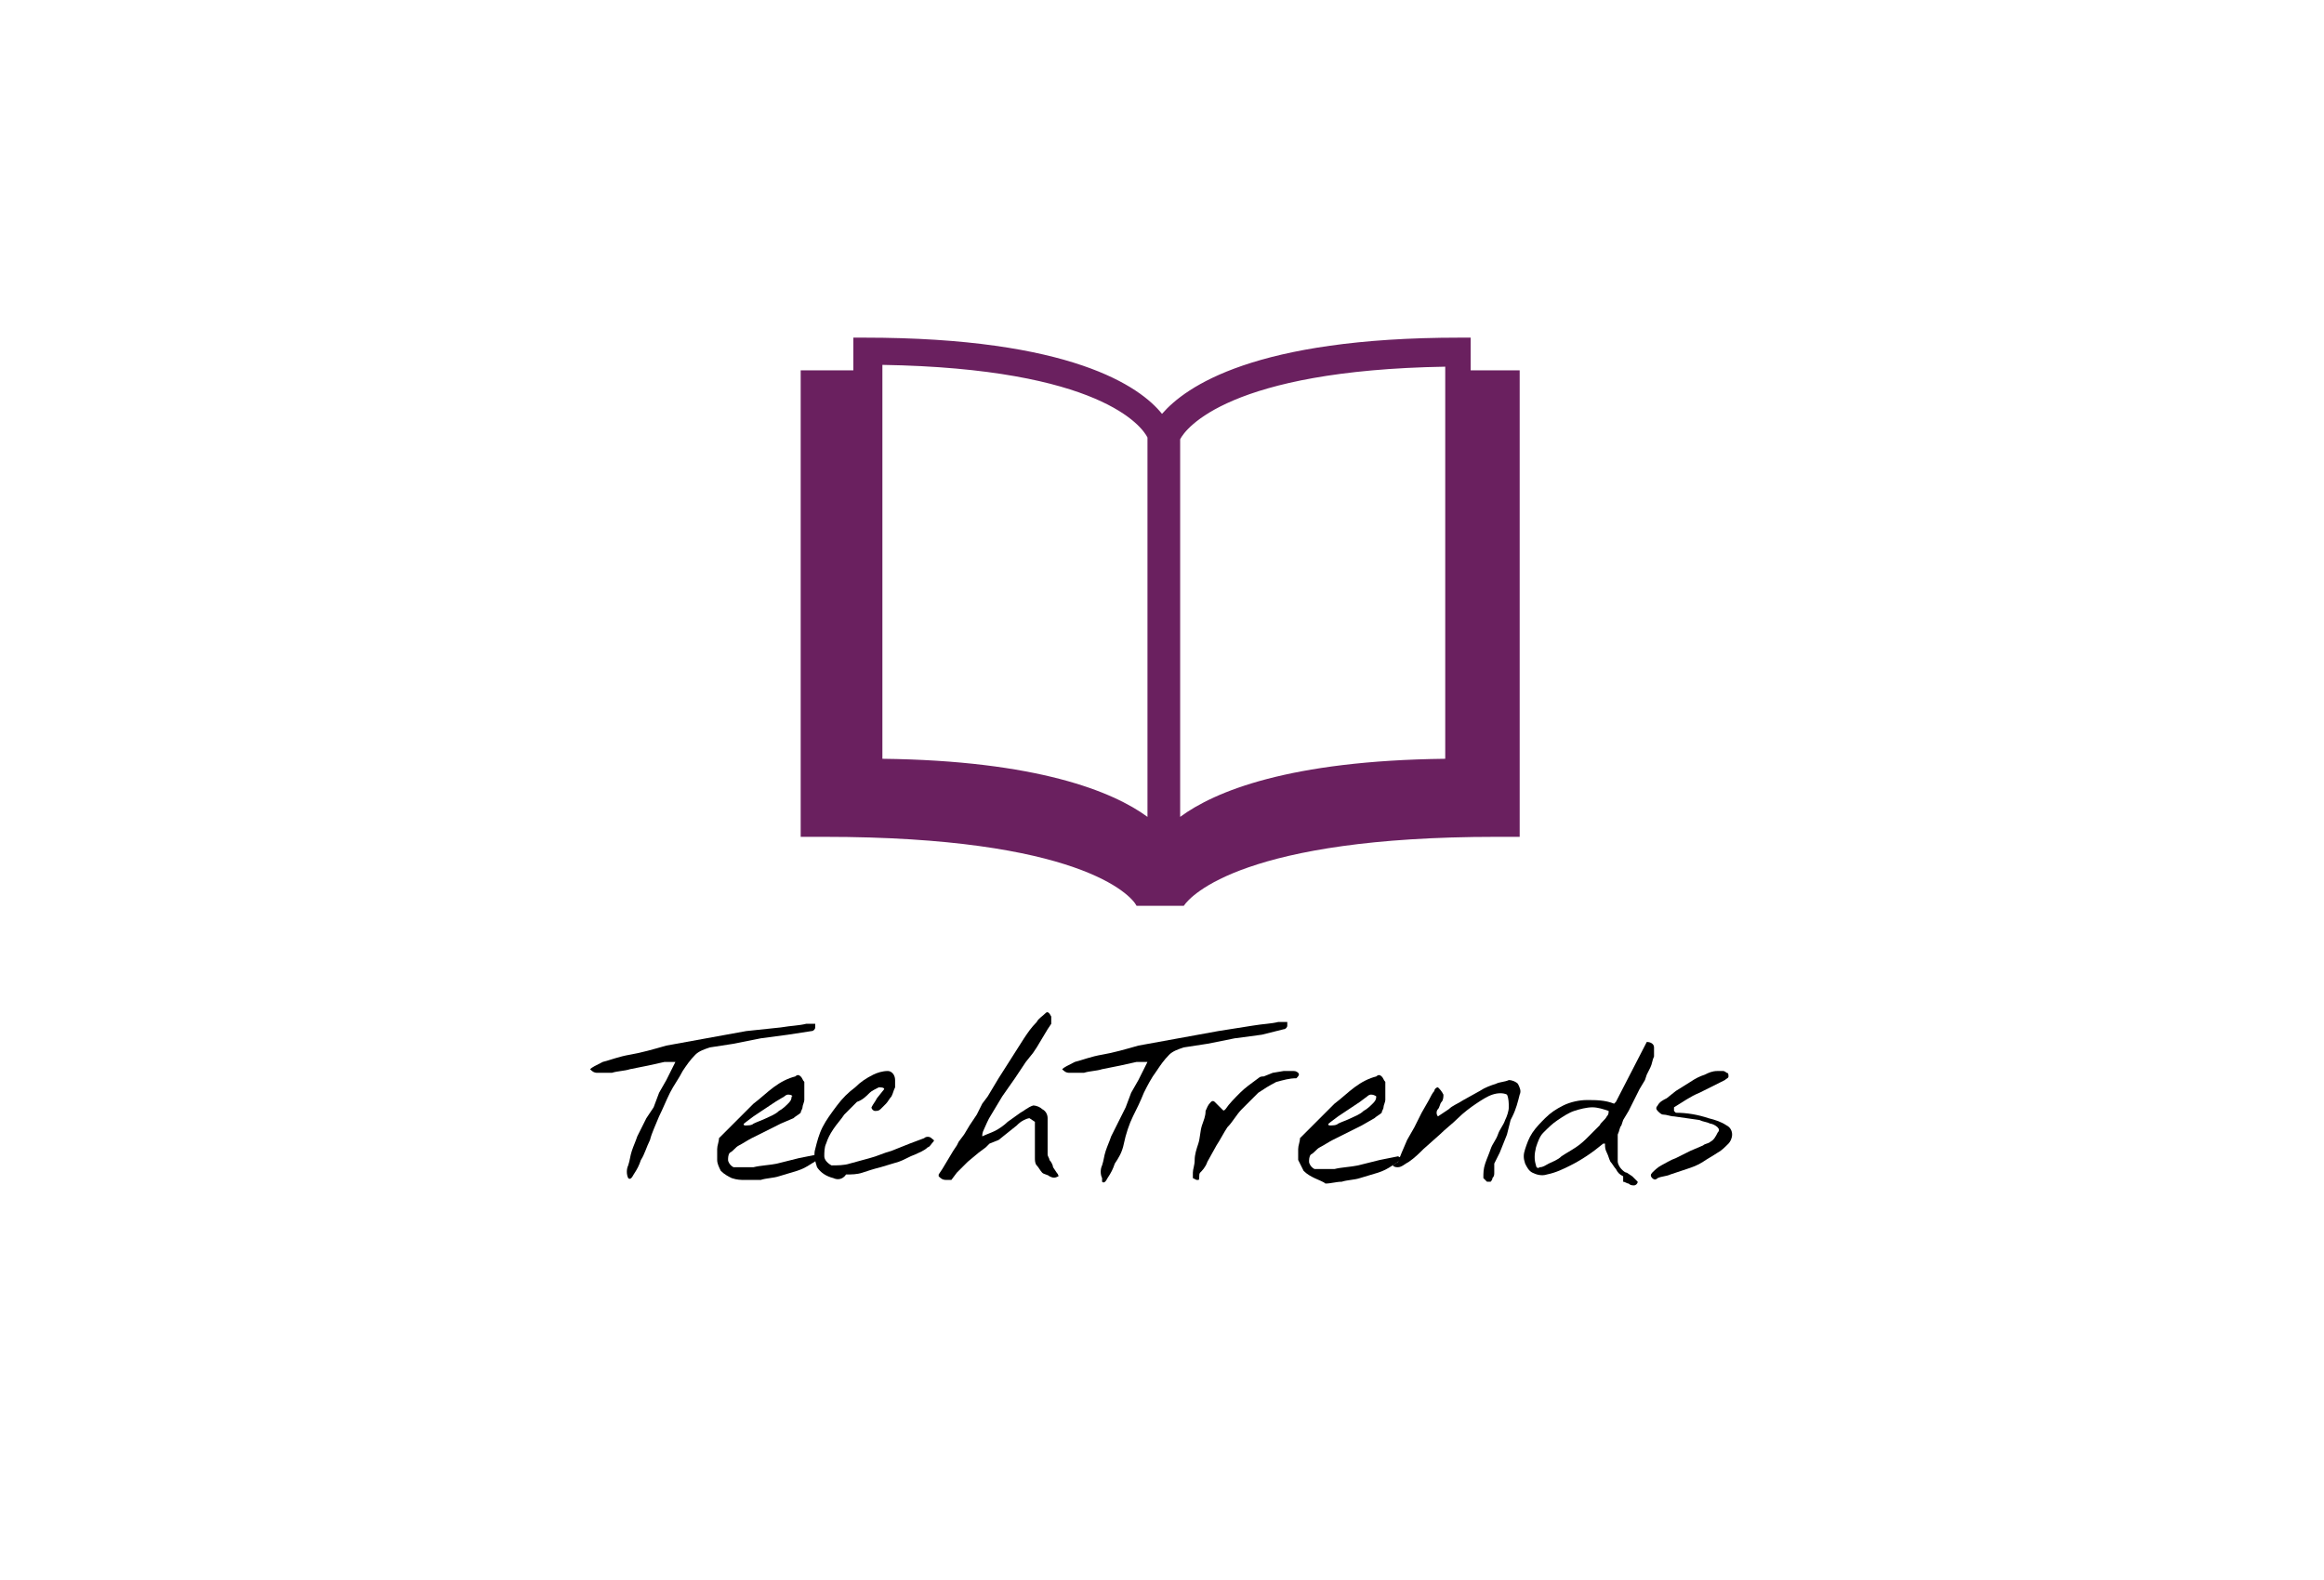
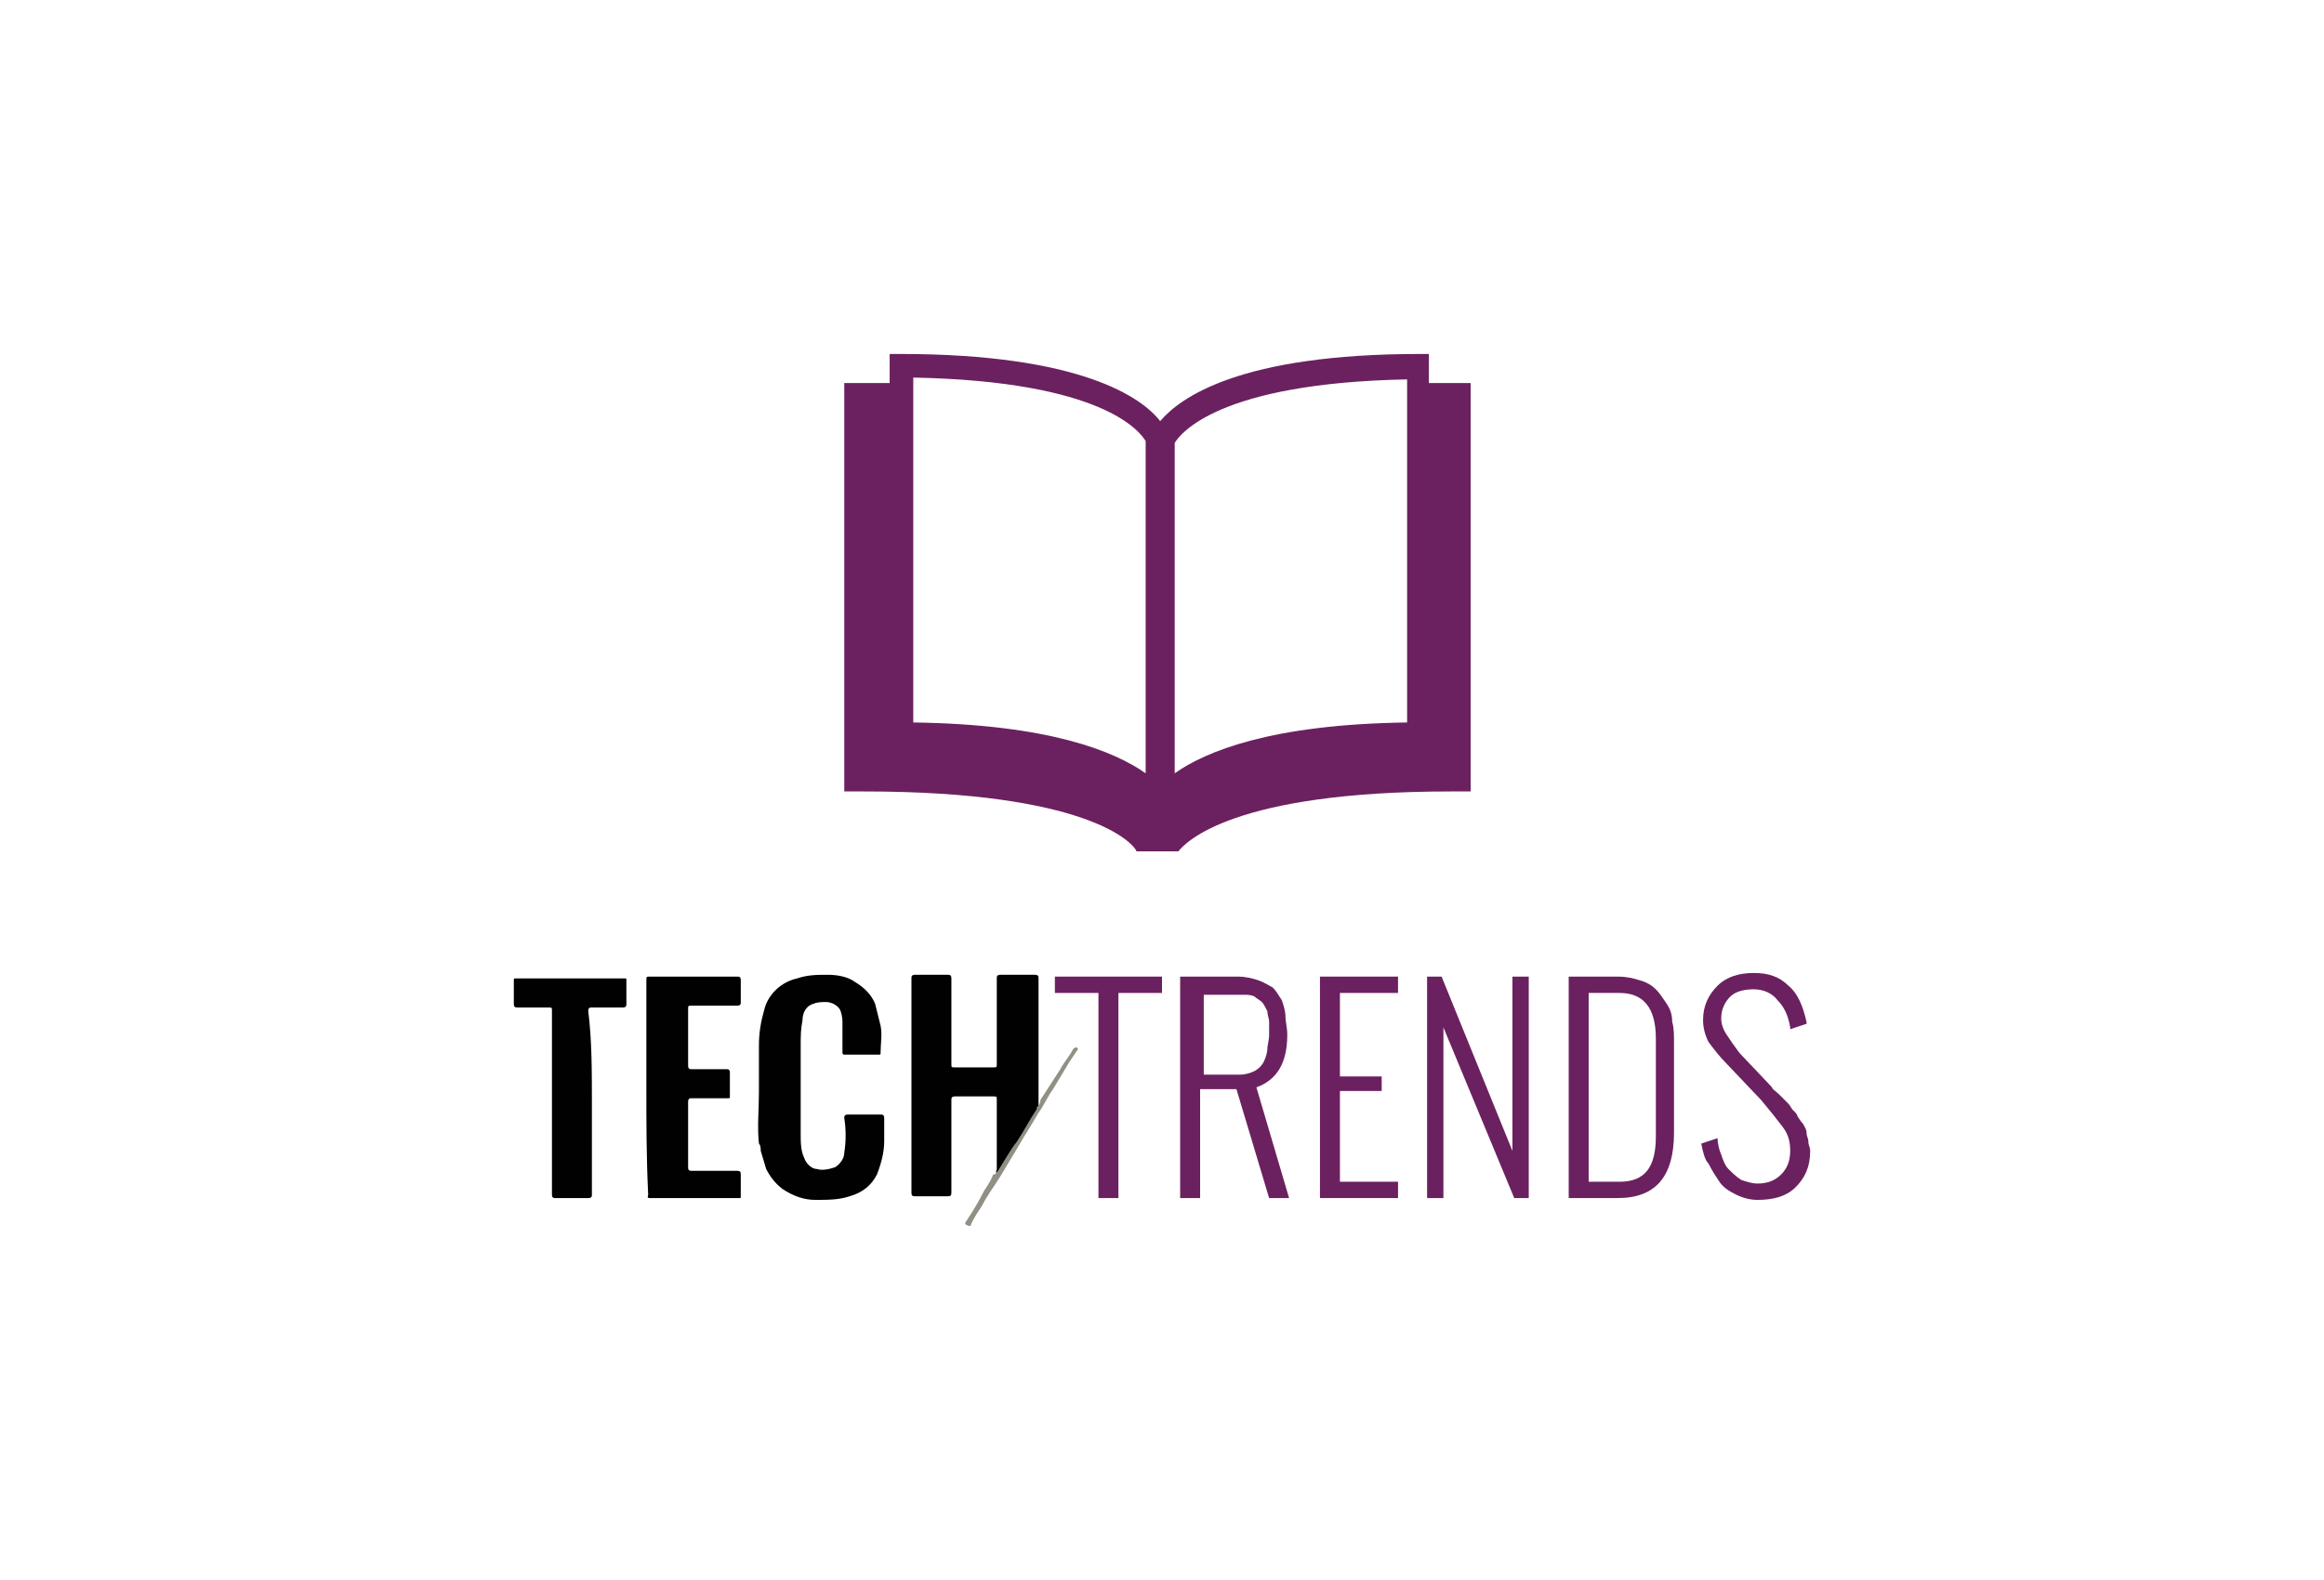
<svg xmlns="http://www.w3.org/2000/svg" version="1.1" id="Calque_1" x="0px" y="0px" viewBox="0 0 128 87" style="enable-background:new 0 0 128 87;" xml:space="preserve">
  <style type="text/css">
	.st0{fill:none;}
- 	.st1{fill:#6A205F;}
+ 	.st1{fill:#6B215F;}
+ 	.st2{fill:#010101;}
+ 	.st3{fill:#929085;}
</style>
  <g id="Calque_2">
    <rect class="st0" width="128" height="87" />
  </g>
-   <path class="st1" d="M82.6,20.4H81v-1.8h-0.6c-11.3,0-15.1,2.7-16.4,4.2c-1.2-1.5-5-4.2-16.4-4.2h-0.6v1.8h-1.6h-1.3v25.7h1.3  c14,0,16.9,3.2,17.2,3.8h2.6c0.4-0.6,3.4-3.8,17.2-3.8h1.3V20.4H82.6z M63.2,45c-1.9-1.4-6.1-3.1-14.6-3.2V20.1  c12,0.2,14.3,3.4,14.6,4V45z M79.6,41.8c-8.6,0.1-12.7,1.8-14.6,3.2V24.2c0.3-0.6,2.7-3.8,14.6-4V41.8z" />
-   <path d="M34.6,64.9c-0.1-0.2-0.1-0.5,0-0.7c0.1-0.3,0.1-0.5,0.2-0.8c0.1-0.3,0.2-0.5,0.3-0.8l0.3-0.6l0.2-0.4L36,61l0.3-0.8l0.4-0.7  l0.3-0.6l0.2-0.4c-0.2,0-0.4,0-0.6,0l-0.9,0.2l-1,0.2c-0.3,0.1-0.7,0.1-1,0.2c-0.3,0-0.5,0-0.8,0c-0.2,0-0.3-0.1-0.4-0.2  c0.1-0.1,0.3-0.2,0.7-0.4c0.4-0.1,0.9-0.3,1.5-0.4c0.6-0.1,1.3-0.3,2-0.5l2.2-0.4l2.2-0.4l1.9-0.2c0.6-0.1,1-0.1,1.4-0.2  c0.3,0,0.5,0,0.5,0c0,0.1,0,0.2,0,0.2c0,0.1-0.1,0.2-0.2,0.2L43.4,57l-1.5,0.2l-1.5,0.3l-1.3,0.2c-0.3,0.1-0.6,0.2-0.8,0.4  c-0.3,0.3-0.5,0.6-0.7,0.9c-0.2,0.4-0.5,0.8-0.7,1.2c-0.2,0.4-0.4,0.9-0.6,1.3c-0.2,0.5-0.4,0.9-0.5,1.3c-0.2,0.4-0.3,0.8-0.5,1.1  c-0.1,0.3-0.2,0.5-0.4,0.8c-0.1,0.2-0.2,0.3-0.3,0.2L34.6,64.9L34.6,64.9z" />
-   <path d="M40.3,64.9c-0.2-0.1-0.4-0.2-0.6-0.4c-0.1-0.2-0.2-0.4-0.2-0.6c0-0.2,0-0.4,0-0.6c0-0.2,0.1-0.4,0.1-0.6l0.9-0.9  c0.3-0.3,0.7-0.7,1-1c0.4-0.3,0.7-0.6,1.1-0.9c0.4-0.3,0.8-0.5,1.2-0.6c0.1-0.1,0.2-0.1,0.3,0c0.1,0.1,0.1,0.2,0.2,0.3  c0,0.1,0,0.3,0,0.5c0,0.2,0,0.3,0,0.5c0,0.1-0.1,0.3-0.1,0.4c0,0.1-0.1,0.2-0.1,0.3c-0.1,0.1-0.3,0.2-0.4,0.3L43,61.9l-0.8,0.4  l-0.8,0.4c-0.2,0.1-0.5,0.3-0.7,0.4c-0.2,0.1-0.3,0.3-0.5,0.4c-0.1,0.1-0.1,0.3-0.1,0.4c0,0.1,0.1,0.3,0.3,0.4c0.4,0,0.7,0,1.1,0  c0.4-0.1,0.8-0.1,1.3-0.2l1.2-0.3l1-0.2l0.2,0.1c-0.2,0.2-0.3,0.3-0.5,0.4c-0.3,0.2-0.5,0.3-0.8,0.4c-0.3,0.1-0.7,0.2-1,0.3  c-0.3,0.1-0.7,0.1-1,0.2c-0.3,0-0.6,0-0.9,0C40.8,65,40.6,65,40.3,64.9z M43.4,60.3c0,0-0.1,0-0.2,0.1l-0.5,0.3l-0.6,0.4l-0.6,0.4  l-0.4,0.3c-0.1,0.1-0.2,0.1-0.1,0.2c0.2,0,0.4,0,0.5-0.1c0.2-0.1,0.5-0.2,0.7-0.3c0.2-0.1,0.5-0.2,0.7-0.4c0.2-0.1,0.4-0.3,0.5-0.4  c0.1-0.1,0.2-0.2,0.2-0.4C43.7,60.4,43.6,60.3,43.4,60.3z" />
-   <path d="M45.9,64.9c-0.4-0.1-0.7-0.3-0.9-0.6c-0.1-0.3-0.2-0.7-0.1-1c0.1-0.4,0.2-0.8,0.4-1.2c0.2-0.4,0.5-0.8,0.8-1.2  c0.3-0.4,0.6-0.7,1-1c0.3-0.3,0.6-0.5,1-0.7c0.2-0.1,0.5-0.2,0.8-0.2c0.2,0,0.4,0.2,0.4,0.5c0,0.1,0,0.3,0,0.4  c-0.1,0.2-0.1,0.3-0.2,0.5c-0.1,0.1-0.2,0.3-0.3,0.4c-0.1,0.1-0.2,0.2-0.3,0.3c-0.1,0.1-0.2,0.1-0.3,0.1c-0.1,0-0.2-0.1-0.2-0.2  c0.1-0.2,0.2-0.3,0.3-0.5l0.4-0.5c0-0.1-0.2-0.1-0.3-0.1c-0.2,0.1-0.4,0.2-0.5,0.3c-0.2,0.2-0.4,0.4-0.7,0.5  c-0.2,0.2-0.5,0.5-0.7,0.7c-0.2,0.3-0.4,0.5-0.6,0.8c-0.2,0.3-0.3,0.5-0.4,0.8c-0.1,0.2-0.1,0.5-0.1,0.7c0,0.2,0.2,0.4,0.4,0.5  c0.3,0,0.7,0,1-0.1c0.4-0.1,0.7-0.2,1.1-0.3c0.4-0.1,0.8-0.3,1.2-0.4l1-0.4l0.8-0.3c0.1-0.1,0.3-0.1,0.4,0c0.1,0.1,0.2,0.1,0.1,0.2  c-0.1,0.1-0.2,0.3-0.3,0.3c-0.2,0.2-0.5,0.3-0.7,0.4c-0.3,0.1-0.6,0.3-0.9,0.4c-0.3,0.1-0.7,0.2-1,0.3c-0.4,0.1-0.7,0.2-1,0.3  c-0.3,0.1-0.6,0.1-0.9,0.1C46.4,65,46.1,65,45.9,64.9z" />
-   <path d="M51.7,64.8C51.7,64.8,51.7,64.7,51.7,64.8c0-0.1,0-0.1,0-0.1l0.2-0.3l0.3-0.5l0.3-0.5l0.2-0.3l0.1-0.2l0.3-0.4l0.3-0.5  l0.4-0.6l0.3-0.6l0.3-0.4l0.6-1l0.7-1.1l0.7-1.1c0.2-0.3,0.4-0.6,0.7-0.9c0.1-0.2,0.3-0.3,0.5-0.5c0.1-0.1,0.2,0,0.3,0.2  c0,0.1,0,0.1,0,0.2c0,0.1,0,0.1,0,0.2l-0.2,0.3l-0.3,0.5l-0.3,0.5l-0.2,0.3l-0.4,0.5l-0.6,0.9l-0.7,1l-0.6,1  c-0.2,0.3-0.3,0.6-0.4,0.8c-0.1,0.2-0.1,0.3-0.1,0.4c0.2-0.1,0.5-0.2,0.7-0.3c0.2-0.1,0.5-0.3,0.7-0.5l0.7-0.5  c0.2-0.1,0.4-0.3,0.7-0.4c0.2,0,0.4,0.1,0.5,0.2c0.2,0.1,0.3,0.3,0.3,0.5c0,0.1,0,0.2,0,0.4s0,0.4,0,0.6s0,0.4,0,0.6s0,0.3,0,0.4  c0,0.1,0.1,0.2,0.1,0.3c0.1,0.1,0.2,0.3,0.2,0.4l0.2,0.3c0.1,0.1,0.1,0.2,0.1,0.2c-0.2,0.1-0.3,0.1-0.5,0c-0.1-0.1-0.3-0.1-0.4-0.2  c-0.1-0.1-0.2-0.3-0.3-0.4c-0.1-0.1-0.1-0.3-0.1-0.4c0-0.1,0-0.2,0-0.4s0-0.4,0-0.6s0-0.4,0-0.6s0-0.3,0-0.4l-0.3-0.2  c0,0-0.1,0-0.3,0.1c-0.2,0.1-0.3,0.2-0.4,0.3l-0.5,0.4l-0.5,0.4L54.5,63l-0.2,0.2l-0.4,0.3L53.3,64l-0.6,0.6L52.4,65  c-0.1,0-0.2,0-0.3,0C51.9,65,51.8,64.9,51.7,64.8C51.7,64.8,51.7,64.8,51.7,64.8z" />
-   <path d="M60.7,64.9c-0.1-0.2-0.1-0.5,0-0.7c0.1-0.3,0.1-0.5,0.2-0.8c0.1-0.3,0.2-0.5,0.3-0.8l0.3-0.6l0.2-0.4l0.3-0.6l0.3-0.8  l0.4-0.7l0.3-0.6l0.2-0.4c-0.2,0-0.4,0-0.6,0l-0.9,0.2l-1,0.2c-0.3,0.1-0.7,0.1-1,0.2c-0.3,0-0.5,0-0.8,0c-0.2,0-0.3-0.1-0.4-0.2  c0.1-0.1,0.3-0.2,0.7-0.4c0.4-0.1,0.9-0.3,1.5-0.4c0.6-0.1,1.3-0.3,2-0.5l2.2-0.4l2.2-0.4l1.9-0.3c0.6-0.1,1-0.1,1.4-0.2  c0.3,0,0.5,0,0.5,0c0,0.1,0,0.2,0,0.2c0,0.1-0.1,0.2-0.2,0.2L69.5,57L68,57.2l-1.5,0.3l-1.3,0.2c-0.3,0.1-0.6,0.2-0.8,0.4  c-0.3,0.3-0.5,0.6-0.7,0.9c-0.3,0.4-0.5,0.8-0.7,1.2c-0.2,0.5-0.4,0.9-0.6,1.3S62,62.5,61.9,63s-0.3,0.8-0.5,1.1  c-0.1,0.3-0.2,0.5-0.4,0.8c-0.1,0.2-0.2,0.3-0.3,0.2L60.7,64.9L60.7,64.9z" />
-   <path d="M65.7,64.9c0-0.1,0-0.2,0-0.3c0-0.2,0.1-0.4,0.1-0.7s0.1-0.6,0.2-0.9s0.1-0.7,0.2-1c0.1-0.3,0.2-0.5,0.2-0.8  c0.1-0.2,0.1-0.3,0.3-0.5c0,0,0.1-0.1,0.2,0c0,0,0,0,0,0c0.1,0.1,0.1,0.1,0.2,0.2c0.1,0.1,0.1,0.1,0.2,0.2c0.1,0.1,0.1,0.1,0.2,0  c0,0,0,0,0,0c0.2-0.3,0.5-0.6,0.8-0.9c0.3-0.3,0.6-0.5,1-0.8c0.1-0.1,0.2-0.1,0.3-0.1l0.5-0.2l0.6-0.1c0.2,0,0.4,0,0.5,0  c0.1,0,0.2,0,0.3,0.1c0.1,0.1,0,0.2-0.1,0.3c-0.4,0-0.7,0.1-1.1,0.2c-0.4,0.2-0.7,0.4-1,0.6c-0.3,0.3-0.6,0.6-0.9,0.9  c-0.3,0.3-0.5,0.7-0.8,1c-0.2,0.3-0.4,0.7-0.6,1l-0.5,0.9c-0.1,0.3-0.3,0.5-0.4,0.6S66.1,65,66,65l-0.1,0L65.7,64.9z" />
-   <path d="M72.4,64.9c-0.2-0.1-0.4-0.2-0.6-0.4c-0.1-0.2-0.2-0.4-0.3-0.6c0-0.2,0-0.4,0-0.6c0-0.2,0.1-0.4,0.1-0.6l0.9-0.9  c0.3-0.3,0.7-0.7,1-1c0.4-0.3,0.7-0.6,1.1-0.9c0.4-0.3,0.8-0.5,1.2-0.6c0.1-0.1,0.2-0.1,0.3,0c0.1,0.1,0.1,0.2,0.2,0.3  c0,0.1,0,0.3,0,0.5c0,0.2,0,0.3,0,0.5c0,0.1-0.1,0.3-0.1,0.4c0,0.1-0.1,0.2-0.1,0.3c-0.1,0.1-0.3,0.2-0.4,0.3l-0.7,0.4l-0.8,0.4  l-0.8,0.4c-0.2,0.1-0.5,0.3-0.7,0.4c-0.2,0.1-0.3,0.3-0.5,0.4c-0.1,0.1-0.1,0.3-0.1,0.4c0,0.1,0.1,0.3,0.3,0.4c0.4,0,0.7,0,1.1,0  c0.4-0.1,0.8-0.1,1.3-0.2l1.2-0.3l1-0.2l0.2,0.1c-0.2,0.2-0.3,0.3-0.5,0.4c-0.3,0.2-0.5,0.3-0.8,0.4c-0.3,0.1-0.7,0.2-1,0.3  c-0.3,0.1-0.7,0.1-1,0.2c-0.3,0-0.6,0.1-0.9,0.1C72.9,65.1,72.6,65,72.4,64.9z M75.5,60.3c0,0-0.1,0-0.2,0.1l-0.4,0.3l-0.6,0.4  l-0.6,0.4l-0.4,0.3c-0.1,0.1-0.2,0.1-0.1,0.2c0.2,0,0.4,0,0.5-0.1c0.2-0.1,0.5-0.2,0.7-0.3c0.2-0.1,0.5-0.2,0.7-0.4  c0.2-0.1,0.4-0.3,0.5-0.4c0.1-0.1,0.2-0.2,0.2-0.4C75.8,60.4,75.7,60.3,75.5,60.3L75.5,60.3z" />
-   <path d="M81.7,64.9c0-0.3,0-0.5,0.1-0.8c0.1-0.3,0.2-0.5,0.3-0.8c0.1-0.3,0.3-0.5,0.4-0.8s0.3-0.5,0.4-0.8c0.1-0.2,0.2-0.5,0.2-0.7  c0-0.2,0-0.5-0.1-0.7c-0.2-0.1-0.5-0.1-0.8,0c-0.3,0.1-0.6,0.3-0.9,0.5c-0.3,0.2-0.7,0.5-1,0.8c-0.3,0.3-0.7,0.6-1,0.9l-0.9,0.8  c-0.2,0.2-0.5,0.5-0.8,0.7c-0.2,0.1-0.4,0.3-0.6,0.3c-0.1,0-0.2,0-0.3-0.1c0,0,0,0,0,0L77,64l0.2-0.5l0.3-0.7l0.4-0.7l0.4-0.8  l0.4-0.7c0.1-0.2,0.2-0.4,0.3-0.5c0-0.1,0.1-0.2,0.2-0.2c0.1,0.1,0.2,0.2,0.3,0.4c0,0.1,0,0.3-0.1,0.4c-0.1,0.1-0.1,0.3-0.2,0.4  c-0.1,0.1-0.1,0.3,0,0.4l0.6-0.4c0.2-0.2,0.5-0.3,0.8-0.5l0.9-0.5c0.3-0.2,0.6-0.3,0.9-0.4c0.2-0.1,0.5-0.1,0.7-0.2  c0.2,0,0.4,0.1,0.5,0.2c0.1,0.2,0.2,0.4,0.1,0.6c-0.1,0.4-0.2,0.8-0.4,1.2l-0.1,0.2L83,62.5L82.8,63l-0.2,0.5l-0.2,0.4l-0.1,0.2  c0,0.1,0,0.1,0,0.2c0,0.1,0,0.2,0,0.3c0,0.1,0,0.2-0.1,0.3c0,0.1-0.1,0.2-0.1,0.2c0,0-0.1,0-0.1,0h-0.1L81.7,64.9L81.7,64.9z" />
-   <path d="M89.4,64.8c-0.2-0.1-0.3-0.2-0.4-0.4c-0.1-0.1-0.2-0.3-0.3-0.4c-0.1-0.2-0.1-0.3-0.2-0.5c-0.1-0.2-0.1-0.3-0.1-0.5h-0.1  c-0.6,0.5-1.2,0.9-1.8,1.2c-0.4,0.2-0.8,0.4-1.3,0.5c-0.3,0.1-0.6,0-0.8-0.1c-0.2-0.1-0.3-0.3-0.4-0.5c-0.1-0.3-0.1-0.5,0-0.8  c0.1-0.3,0.2-0.6,0.4-0.9c0.2-0.3,0.5-0.6,0.7-0.8c0.3-0.3,0.6-0.5,1-0.7c0.4-0.2,0.9-0.3,1.3-0.3c0.5,0,1,0,1.5,0.2l0.1-0.1  l1.7-3.3c0.2,0,0.4,0.1,0.4,0.3c0,0.2,0,0.4,0,0.5c-0.1,0.2-0.1,0.4-0.2,0.6l-0.2,0.4l-0.1,0.3l-0.3,0.5l-0.3,0.6l-0.3,0.6l-0.3,0.5  l-0.1,0.3c-0.1,0.1-0.1,0.3-0.2,0.5c0,0.2,0,0.3,0,0.5c0,0.2,0,0.3,0,0.5v0.5c0,0.1,0.1,0.3,0.2,0.4c0.1,0.1,0.2,0.2,0.3,0.2  l0.3,0.2c0.1,0.1,0.2,0.2,0.3,0.3c0,0.1-0.1,0.2-0.2,0.2c-0.1,0-0.2,0-0.3-0.1c-0.1,0-0.2-0.1-0.3-0.1L89.4,64.8z M84.6,64.2  c0,0.1,0.1,0.2,0.2,0.1c0.2,0,0.3-0.1,0.5-0.2c0.2-0.1,0.5-0.2,0.7-0.4c0.3-0.2,0.5-0.3,0.8-0.5s0.5-0.4,0.7-0.6  c0.2-0.2,0.4-0.4,0.6-0.6c0.1-0.2,0.3-0.3,0.4-0.5c0.1-0.1,0.1-0.2,0.1-0.3c-0.3-0.1-0.6-0.2-0.9-0.2c-0.3,0-0.7,0.1-1,0.2  c-0.3,0.1-0.6,0.3-0.9,0.5c-0.3,0.2-0.5,0.4-0.8,0.7c-0.2,0.2-0.3,0.5-0.4,0.8C84.5,63.6,84.5,63.9,84.6,64.2L84.6,64.2z" />
-   <path d="M91,64.9c-0.1-0.1-0.1-0.2,0-0.3c0.1-0.1,0.3-0.3,0.5-0.4c0.2-0.1,0.5-0.3,0.8-0.4l0.8-0.4l0.7-0.3c0.1-0.1,0.3-0.1,0.4-0.2  c0.2-0.1,0.3-0.3,0.4-0.5c0.1-0.1,0.1-0.2,0-0.3c-0.1-0.1-0.3-0.2-0.4-0.2c-0.2-0.1-0.4-0.1-0.6-0.2l-0.7-0.1l-0.7-0.1  c-0.2,0-0.4-0.1-0.6-0.1c-0.1,0-0.2-0.1-0.3-0.2c-0.1-0.1-0.1-0.2,0-0.3c0.1-0.2,0.3-0.3,0.5-0.4l0.5-0.4l0.8-0.5  c0.3-0.2,0.5-0.3,0.8-0.4c0.2-0.1,0.4-0.2,0.7-0.2c0.1,0,0.2,0,0.3,0c0.1,0,0.2,0.1,0.2,0.1c0.1,0,0.1,0.1,0.1,0.2  c0,0.1-0.1,0.1-0.2,0.2l-1.4,0.7c-0.5,0.2-0.9,0.5-1.4,0.8c0,0.1,0,0.1,0,0.2c0,0,0.1,0.1,0.1,0.1c0.6,0,1.2,0.1,1.8,0.3  c0.4,0.1,0.7,0.2,1,0.4c0.2,0.1,0.3,0.3,0.3,0.5c0,0.2-0.1,0.4-0.2,0.5c-0.2,0.2-0.4,0.4-0.6,0.5c-0.3,0.2-0.5,0.3-0.8,0.5  c-0.3,0.2-0.6,0.3-0.9,0.4c-0.3,0.1-0.6,0.2-0.9,0.3c-0.2,0.1-0.5,0.1-0.7,0.2C91.2,65,91.1,65,91,64.9z" />
+   <g>
+     <path class="st1" d="M80.1,21.1h-1.4v-1.6h-0.5c-9.9,0-13.2,2.4-14.3,3.7c-1-1.3-4.4-3.7-14.3-3.7H49v1.6h-2.5v22.5h1.1   c12.2,0,14.8,2.8,15,3.3h2.3c0.4-0.5,3-3.3,15-3.3h1.1V21.1H80.1z M63.1,42.6c-1.7-1.2-5.3-2.7-12.8-2.8v-19   c10.5,0.2,12.5,3,12.8,3.5V42.6z M77.5,39.8c-7.5,0.1-11.1,1.6-12.8,2.8V24.4c0.3-0.5,2.4-3.3,12.8-3.5V39.8z" />
+     <path class="st2" d="M54.9,64.6c-0.1,0,0-0.1,0-0.2c0-1.3,0-2.5,0-3.8c0-0.2,0-0.2-0.2-0.2c-0.7,0-1.4,0-2.1,0   c-0.2,0-0.2,0.1-0.2,0.2c0,1.7,0,3.4,0,5.1c0,0.2-0.1,0.2-0.2,0.2c-0.6,0-1.2,0-1.8,0c-0.1,0-0.2,0-0.2-0.2c0-3.9,0-7.9,0-11.8   c0-0.1,0-0.2,0.2-0.2c0.6,0,1.2,0,1.8,0c0.1,0,0.2,0,0.2,0.2c0,1.6,0,3.1,0,4.7c0,0.2,0,0.2,0.2,0.2c0.7,0,1.4,0,2.1,0   c0.2,0,0.2,0,0.2-0.2c0-1.6,0-3.2,0-4.7c0-0.1,0-0.2,0.2-0.2c0.6,0,1.2,0,1.9,0c0.2,0,0.2,0.1,0.2,0.2c0,2.3,0,4.5,0,6.8   c0,0.1,0,0.1,0,0.2s0,0.2-0.1,0.3c-0.4,0.6-0.7,1.2-1.1,1.8c-0.2,0.4-0.5,0.7-0.7,1.1C55.1,64.4,55,64.5,54.9,64.6z" />
+     <path class="st2" d="M41.8,59.9c0-0.8,0-1.6,0-2.3c0-0.7,0.1-1.3,0.3-2c0.2-0.8,0.9-1.5,1.8-1.7c0.6-0.2,1.1-0.2,1.7-0.2   c0.5,0,1.1,0.1,1.5,0.4c0.5,0.3,0.9,0.7,1.1,1.2c0.1,0.4,0.2,0.8,0.3,1.2c0.1,0.5,0,1,0,1.5c0,0.1,0,0.1-0.1,0.1   c-0.6,0-1.3,0-1.9,0c-0.1,0-0.1-0.1-0.1-0.1c0-0.5,0-1,0-1.6c0-0.2,0-0.4-0.1-0.7c-0.1-0.3-0.5-0.5-0.8-0.5c-0.2,0-0.5,0-0.7,0.1   c-0.4,0.1-0.6,0.5-0.6,0.9c-0.1,0.5-0.1,0.9-0.1,1.4c0,1.6,0,3.3,0,4.9c0,0.4,0,0.9,0.2,1.3c0.1,0.3,0.4,0.6,0.7,0.6   c0.3,0.1,0.7,0,1-0.1c0.3-0.2,0.5-0.5,0.5-0.8c0.1-0.6,0.1-1.3,0-1.9c0-0.1,0-0.2,0.2-0.2c0.6,0,1.2,0,1.8,0c0.1,0,0.2,0,0.2,0.2   c0,0.4,0,0.8,0,1.3c0,0.6-0.2,1.3-0.4,1.8c-0.3,0.6-0.8,1-1.5,1.2c-0.6,0.2-1.2,0.2-1.9,0.2c-0.6,0-1.2-0.2-1.8-0.6   c-0.4-0.3-0.7-0.7-0.9-1.1c-0.1-0.3-0.2-0.7-0.3-1c0-0.1,0-0.3-0.1-0.4c-0.1-0.9,0-1.9,0-2.8C41.8,60,41.8,60,41.8,59.9z" />
+     <path class="st2" d="M35.6,59.9c0-2,0-3.9,0-5.9c0-0.2,0-0.2,0.2-0.2c1.6,0,3.2,0,4.8,0c0.1,0,0.2,0,0.2,0.2c0,0.4,0,0.8,0,1.2   c0,0.1,0,0.2-0.2,0.2c-0.8,0-1.7,0-2.5,0c-0.2,0-0.2,0-0.2,0.2c0,1,0,2.1,0,3.1c0,0.2,0.1,0.2,0.2,0.2c0.6,0,1.3,0,1.9,0   c0.1,0,0.2,0,0.2,0.2c0,0.4,0,0.9,0,1.3c0,0.1,0,0.1-0.1,0.1c-0.7,0-1.3,0-2,0c-0.1,0-0.2,0-0.2,0.2c0,1.2,0,2.4,0,3.6   c0,0.1,0,0.2,0.2,0.2c0.8,0,1.7,0,2.5,0c0.2,0,0.2,0.1,0.2,0.2c0,0.4,0,0.8,0,1.2c0,0.1,0,0.1-0.1,0.1c-1.6,0-3.2,0-4.9,0   c-0.2,0-0.1-0.1-0.1-0.2C35.6,63.8,35.6,61.8,35.6,59.9z" />
+     <path class="st2" d="M32.6,60.7c0,1.7,0,3.4,0,5.1c0,0.1,0,0.2-0.2,0.2c-0.6,0-1.2,0-1.8,0c-0.1,0-0.2,0-0.2-0.2   c0-3.4,0-6.7,0-10.1c0-0.2,0-0.2-0.2-0.2c-0.6,0-1.1,0-1.7,0c-0.1,0-0.2,0-0.2-0.2c0-0.4,0-0.9,0-1.3c0-0.1,0-0.1,0.1-0.1   c2,0,4,0,6,0c0.1,0,0.1,0,0.1,0.1c0,0.4,0,0.9,0,1.3c0,0.1,0,0.2-0.2,0.2c-0.6,0-1.1,0-1.7,0c-0.1,0-0.2,0-0.2,0.2   C32.6,57.3,32.6,59,32.6,60.7z" />
+     <path class="st3" d="M54.9,64.6c0.4-0.6,0.7-1.2,1.1-1.7c0.4-0.6,0.7-1.2,1.1-1.8c0,0,0,0,0-0.1c0.1-0.1,0.2-0.2,0.2-0.4   c0.4-0.6,0.7-1.1,1.1-1.7c0.2-0.4,0.5-0.7,0.7-1.1c0.1-0.1,0.1-0.1,0.2-0.1c0.1,0.1,0.1,0.1,0,0.2l-0.4,0.6L58,60   c-0.3,0.4-0.5,0.9-0.8,1.3c-0.4,0.7-0.8,1.3-1.2,2c-0.3,0.5-0.6,1-0.9,1.5c-0.3,0.5-0.7,1-1,1.6c-0.2,0.3-0.4,0.6-0.6,1   c0,0.1-0.1,0.2-0.2,0.1c-0.1,0-0.2-0.1-0.1-0.2c0.4-0.6,0.7-1.1,1-1.7c0.2-0.3,0.4-0.6,0.5-0.9C54.9,64.7,54.8,64.6,54.9,64.6z" />
+     <g>
+       <path class="st1" d="M60.5,66V54.7h-2.4v-0.9H64v0.9h-2.4V66H60.5z" />
+       <path class="st1" d="M65,66V53.8h3.2c0.4,0,0.8,0.1,1.1,0.2c0.3,0.1,0.6,0.3,0.8,0.4c0.2,0.2,0.3,0.4,0.5,0.7    c0.1,0.3,0.2,0.6,0.2,0.9c0,0.3,0.1,0.6,0.1,1c0,1.6-0.6,2.5-1.7,2.9L71,66h-1.1L68.1,60h-2V66H65z M66.1,59.2h2.2    c0.3,0,0.6-0.1,0.8-0.2c0.2-0.1,0.4-0.3,0.5-0.5s0.2-0.5,0.2-0.7c0-0.2,0.1-0.5,0.1-0.8c0-0.3,0-0.5,0-0.7c0-0.2-0.1-0.4-0.1-0.6    c-0.1-0.2-0.2-0.4-0.3-0.5c-0.1-0.1-0.3-0.2-0.4-0.3c-0.2-0.1-0.4-0.1-0.6-0.1h-2.2V59.2z" />
+       <path class="st1" d="M72.7,66V53.8H77v0.9h-3.2v4.6h2.3v0.8h-2.3v5H77V66H72.7z" />
+       <path class="st1" d="M78.6,66V53.8h0.8l3.9,9.6v-9.6h0.9V66h-0.8l-3.9-9.4V66H78.6z" />
+       <path class="st1" d="M86.4,66V53.8h2.7c0.5,0,0.9,0.1,1.2,0.2c0.4,0.1,0.7,0.3,0.9,0.5s0.4,0.5,0.6,0.8s0.3,0.6,0.3,1    c0.1,0.3,0.1,0.7,0.1,1.2v4.9c0,2.4-1,3.6-3.1,3.6H86.4z M87.5,65.1h1.7c1.4,0,2-0.8,2-2.5v-5.4c0-1.7-0.7-2.5-2-2.5h-1.7V65.1z" />
+       <path class="st1" d="M93.7,63l0.9-0.3c0,0.3,0.1,0.7,0.2,0.9c0.1,0.3,0.2,0.6,0.4,0.8c0.2,0.2,0.4,0.4,0.7,0.6    c0.3,0.1,0.6,0.2,0.9,0.2c0.6,0,1-0.2,1.3-0.5c0.3-0.3,0.5-0.7,0.5-1.3c0-0.5-0.1-0.9-0.4-1.3c-0.3-0.4-0.7-0.9-1.2-1.5l-1.9-2    c-0.4-0.4-0.7-0.8-1-1.2c-0.2-0.4-0.3-0.8-0.3-1.2c0-0.8,0.3-1.4,0.8-1.9c0.5-0.5,1.2-0.7,2-0.7c0.8,0,1.4,0.2,1.9,0.7    c0.5,0.4,0.8,1.1,1,2l0,0.1l-0.9,0.3l0-0.1c-0.1-0.6-0.3-1.1-0.7-1.5c-0.3-0.4-0.8-0.6-1.3-0.6c-0.5,0-1,0.1-1.3,0.4    c-0.3,0.3-0.5,0.7-0.5,1.2c0,0.3,0.1,0.6,0.3,0.9c0.2,0.3,0.4,0.6,0.7,1l1.8,1.9c0,0.1,0.2,0.2,0.4,0.4c0.2,0.2,0.3,0.3,0.4,0.4    c0.1,0.1,0.2,0.2,0.3,0.4c0.2,0.2,0.3,0.3,0.3,0.4c0.1,0.1,0.1,0.2,0.3,0.4c0.1,0.2,0.2,0.3,0.2,0.5s0.1,0.3,0.1,0.5    s0.1,0.3,0.1,0.5c0,0.9-0.3,1.5-0.8,2s-1.2,0.7-2.1,0.7c-0.4,0-0.8-0.1-1.2-0.3c-0.4-0.2-0.7-0.4-0.9-0.7c-0.2-0.3-0.4-0.6-0.6-1    C93.9,63.9,93.8,63.5,93.7,63z" />
+     </g>
+   </g>
</svg>
